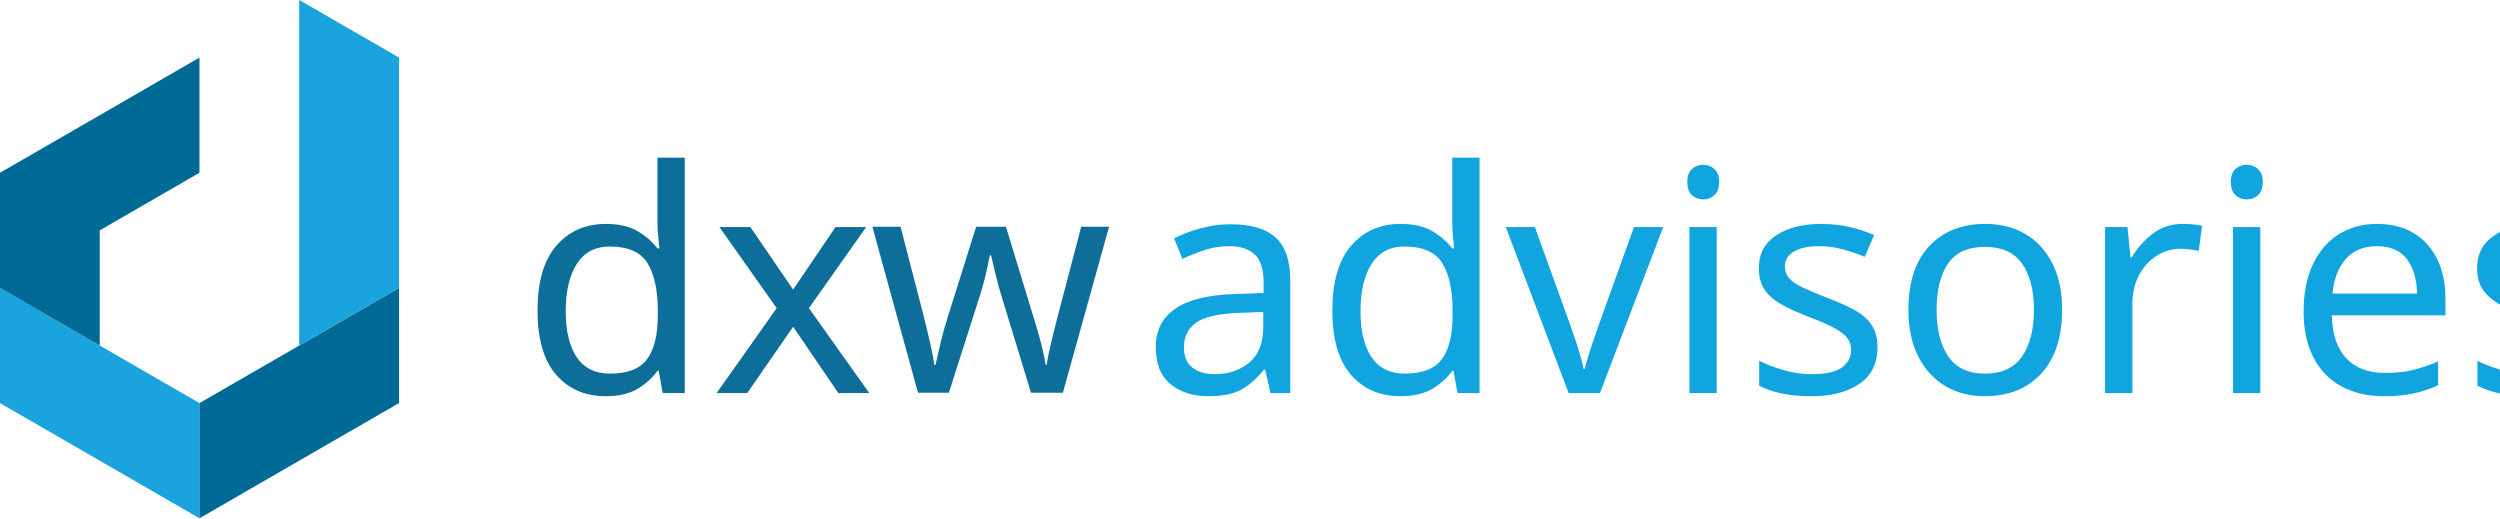
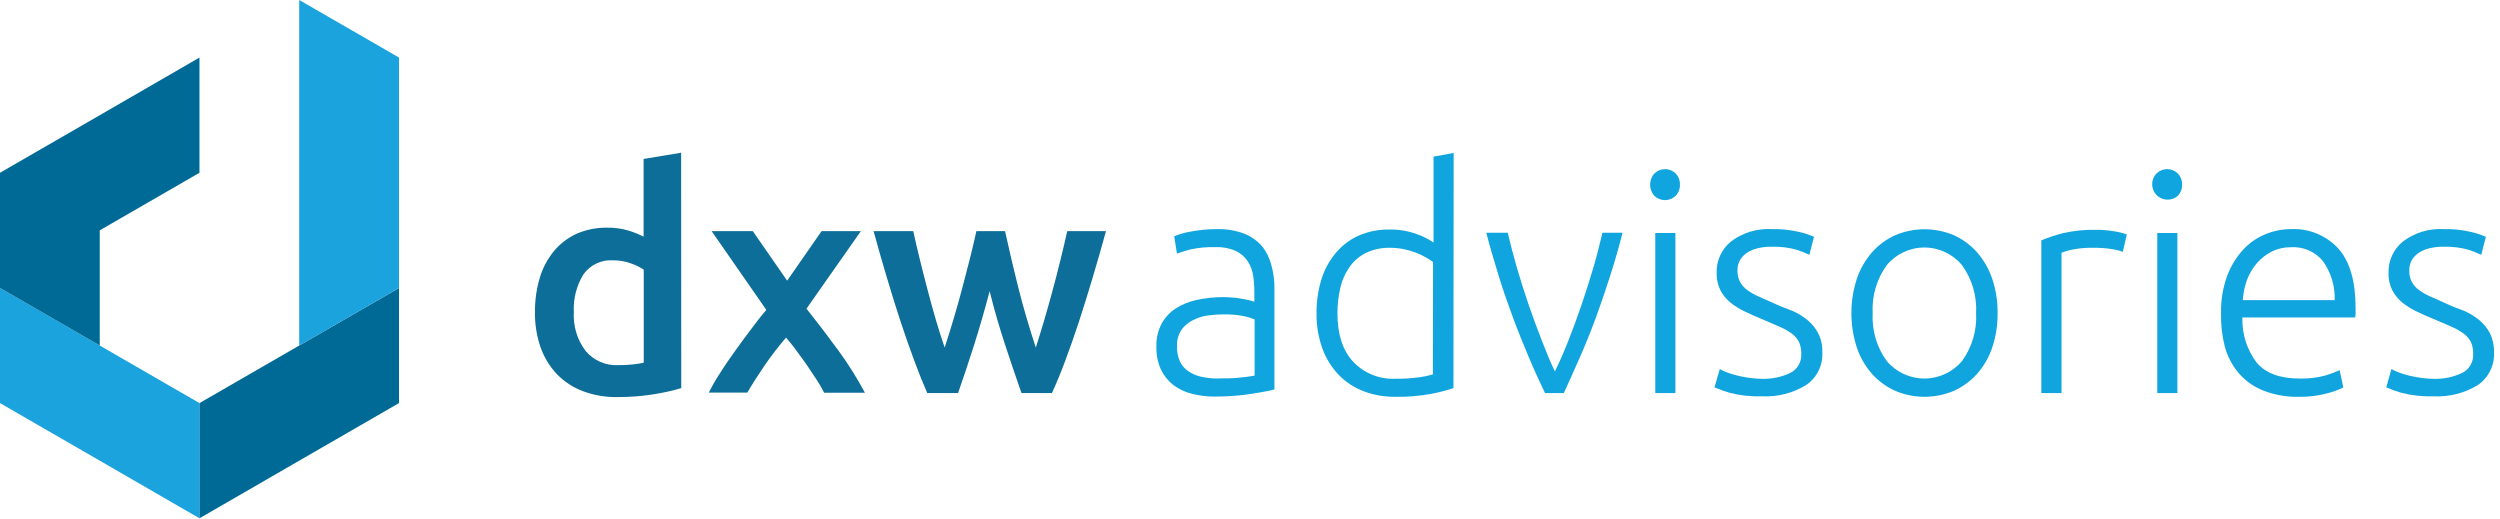
<svg xmlns="http://www.w3.org/2000/svg" id="Layer_1" data-name="Layer 1" viewBox="0 0 349.17 72.39">
  <defs>
-     <style>.cls-1{fill:#1aa3dd;}.cls-2{fill:#006a97;}.cls-3{font-size:43.26px;fill:#0c6e99;font-family:Ubuntu-Medium, Ubuntu;}.cls-4{letter-spacing:0.1em;}.cls-5{fill:#10a5de;font-family:Ubuntu-Light, Ubuntu;}</style>
+     <style>.cls-1{fill:#1aa3dd;}.cls-2{fill:#006a97;}.cls-3{fill:#0c6e99;}.cls-4{fill:#10a5de;}</style>
  </defs>
  <polygon class="cls-1" points="13.93 48.26 13.93 48.26 13.93 48.26 0 40.22 0 56.3 13.93 64.34 13.93 64.34 27.86 72.39 27.86 56.3 13.93 48.26" />
  <polygon class="cls-2" points="13.93 16.09 0 24.13 0 40.21 0 40.22 13.93 48.26 13.93 32.17 27.86 24.13 27.86 8.04 13.93 16.09" />
  <polygon class="cls-2" points="41.79 48.26 27.86 56.3 27.86 72.39 41.79 64.34 41.79 64.34 55.72 56.3 55.73 56.3 55.73 40.22 41.79 48.26" />
  <polygon class="cls-1" points="41.79 0 41.79 16.09 41.79 32.17 41.79 48.26 55.73 40.22 55.73 24.13 55.73 24.13 55.73 8.04 55.73 8.04 41.79 0" />
-   <text class="cls-3" transform="translate(72.7 54.9)">dx<tspan class="cls-4" x="48.67" y="0">w</tspan>
-     <tspan class="cls-5" x="86.74" y="0">advisories</tspan>
-   </text>
+   <path class="cls-3" d="M95.15,54.21a30.75,30.75,0,0,1-3.92.87,31.45,31.45,0,0,1-5,.38,13.13,13.13,0,0,1-4.8-.82,10,10,0,0,1-3.62-2.35,10.6,10.6,0,0,1-2.29-3.73,14.24,14.24,0,0,1-.8-4.91,16.41,16.41,0,0,1,.67-4.86,10.81,10.81,0,0,1,2-3.75,9,9,0,0,1,3.16-2.4,10.31,10.31,0,0,1,4.28-.84,9.79,9.79,0,0,1,2.9.39,13.29,13.29,0,0,1,2.16.86V22.2l5.24-.87Zm-15-10.69A8.19,8.19,0,0,0,81.78,49a5.58,5.58,0,0,0,4.54,2,16.4,16.4,0,0,0,2.14-.11c.6-.07,1.08-.15,1.45-.23v-13a7.7,7.7,0,0,0-1.84-.89,7.22,7.22,0,0,0-2.44-.41,4.68,4.68,0,0,0-4.17,2A9.24,9.24,0,0,0,80.14,43.52Z" />
+   <path class="cls-3" d="M109.94,39.2l4.81-6.92h5.49l-7.6,10.83c1.59,2,3.11,4,4.57,6a50,50,0,0,1,3.59,5.74h-5.7a16.45,16.45,0,0,0-1-1.75c-.41-.63-.86-1.29-1.33-2s-1-1.37-1.48-2.05-1-1.3-1.5-1.9a41.94,41.94,0,0,0-3,3.9q-1.46,2.13-2.41,3.78H99a26,26,0,0,1,1.58-2.74c.62-1,1.29-1.95,2-2.95s1.45-2,2.2-3,1.51-2,2.25-2.86L99.39,32.28h5.75Z" />
+   <path class="cls-3" d="M138.22,40.67q-1,3.81-2.14,7.42c-.77,2.41-1.52,4.68-2.27,6.81h-4.3c-.58-1.32-1.19-2.84-1.82-4.54s-1.27-3.52-1.91-5.45-1.27-4-1.9-6.1-1.26-4.31-1.87-6.53h5.54c.26,1.21.57,2.51.91,3.91s.71,2.83,1.09,4.28.77,2.88,1.18,4.27.81,2.65,1.21,3.8c.44-1.32.86-2.69,1.28-4.11s.82-2.82,1.19-4.24.73-2.79,1.07-4.13.63-2.6.89-3.78h4c.26,1.18.55,2.44.86,3.78s.66,2.72,1,4.13.75,2.83,1.16,4.24.84,2.79,1.28,4.11c.37-1.15.76-2.42,1.17-3.8s.8-2.81,1.2-4.27.76-2.88,1.1-4.28.66-2.7.92-3.91h5.41c-.61,2.22-1.23,4.39-1.87,6.53s-1.27,4.17-1.9,6.1-1.28,3.75-1.91,5.45-1.26,3.22-1.87,4.54h-4.25q-1.12-3.19-2.31-6.81T138.22,40.67Z" />
+   <path class="cls-4" d="M170,32a10.06,10.06,0,0,1,3.74.62,6.43,6.43,0,0,1,2.49,1.73A6.79,6.79,0,0,1,177.56,37a11.9,11.9,0,0,1,.44,3.29v14.1a11.65,11.65,0,0,1-1.26.28c-.55.11-1.18.21-1.9.33s-1.52.21-2.4.28-1.78.11-2.71.11a12.84,12.84,0,0,1-3.26-.39,7.28,7.28,0,0,1-2.6-1.23,6,6,0,0,1-1.73-2.17,7.42,7.42,0,0,1-.63-3.22,6.48,6.48,0,0,1,.7-3.12,6,6,0,0,1,1.94-2.14,8.79,8.79,0,0,1,3-1.23,17.09,17.09,0,0,1,3.76-.39,11.6,11.6,0,0,1,1.28.07c.45,0,.88.1,1.3.17s.77.14,1.08.22a2.91,2.91,0,0,1,.62.19V40.75a14.19,14.19,0,0,0-.17-2.27,4.91,4.91,0,0,0-.76-2,4.09,4.09,0,0,0-1.64-1.42,6.19,6.19,0,0,0-2.79-.54,14.57,14.57,0,0,0-3.68.34c-.8.23-1.4.42-1.77.56L164,33a10.4,10.4,0,0,1,2.27-.65A19.6,19.6,0,0,1,170,32Zm.26,20.85c1.09,0,2,0,2.88-.11a20.21,20.21,0,0,0,2.09-.28V44.61a8,8,0,0,0-1.51-.46,13.23,13.23,0,0,0-2.85-.24,16.39,16.39,0,0,0-2.17.15,6.43,6.43,0,0,0-2.07.65A4.31,4.31,0,0,0,165,46.08a3.86,3.86,0,0,0-.61,2.29,5,5,0,0,0,.41,2.12A3.44,3.44,0,0,0,166,51.87a5.18,5.18,0,0,0,1.82.76A10.89,10.89,0,0,0,170.21,52.87Z" />
+   <path class="cls-4" d="M203,54.21a25.17,25.17,0,0,1-3.2.82,25.79,25.79,0,0,1-4.93.39,12.07,12.07,0,0,1-4.48-.8,9.57,9.57,0,0,1-3.46-2.31,10.45,10.45,0,0,1-2.25-3.68,13.86,13.86,0,0,1-.8-4.89,15.5,15.5,0,0,1,.67-4.69,10.51,10.51,0,0,1,2-3.7,8.89,8.89,0,0,1,3.18-2.43,10.25,10.25,0,0,1,4.3-.86,10.56,10.56,0,0,1,3.83.63,9.93,9.93,0,0,1,2.36,1.19v-12l2.81-.52ZM200.15,36.6a9.78,9.78,0,0,0-1-.65,10.2,10.2,0,0,0-1.36-.65,11.19,11.19,0,0,0-1.69-.49,9,9,0,0,0-1.9-.2,7.44,7.44,0,0,0-3.48.74,6.12,6.12,0,0,0-2.27,2,8.16,8.16,0,0,0-1.26,2.89,15.52,15.52,0,0,0-.39,3.53q0,4.41,2.21,6.77a7.63,7.63,0,0,0,5.84,2.36,23,23,0,0,0,3.35-.2,12.13,12.13,0,0,0,1.93-.41Z" />
+   <path class="cls-4" d="M217.17,51.87q.92-1.86,1.87-4.26c.63-1.6,1.25-3.26,1.84-5s1.14-3.45,1.65-5.19.93-3.39,1.28-4.91h2.81q-.78,3.06-1.74,6.05t-2,5.84q-1.06,2.87-2.22,5.5c-.77,1.76-1.52,3.41-2.24,5h-2.63c-.75-1.56-1.51-3.21-2.26-5s-1.49-3.59-2.2-5.5-1.39-3.85-2-5.84-1.22-4-1.74-6.05h3c.35,1.52.77,3.16,1.28,4.91s1.06,3.47,1.65,5.19,1.21,3.37,1.84,5S216.56,50.63,217.17,51.87Z" />
+   <path class="cls-4" d="M234.63,25.79a2.12,2.12,0,0,1-.61,1.58,2.15,2.15,0,0,1-2.94,0,2.35,2.35,0,0,1,0-3.16,2.13,2.13,0,0,1,2.94,0A2.1,2.1,0,0,1,234.63,25.79ZM234,54.9h-2.81V32.54H234Z" />
+   <path class="cls-4" d="M246,52.91a8.77,8.77,0,0,0,4-.8,2.79,2.79,0,0,0,1.58-2.7,4,4,0,0,0-.28-1.56,3.17,3.17,0,0,0-.93-1.17,8.31,8.31,0,0,0-1.71-1c-.71-.32-1.58-.69-2.62-1.13-.84-.34-1.63-.7-2.38-1.06a10.06,10.06,0,0,1-2-1.25,5.42,5.42,0,0,1-1.38-1.71,5.12,5.12,0,0,1-.52-2.42,5.45,5.45,0,0,1,2.05-4.42A8.67,8.67,0,0,1,247.48,32a15.29,15.29,0,0,1,3.78.39,11.22,11.22,0,0,1,2.1.69l-.65,2.51a15,15,0,0,0-1.75-.7,11.78,11.78,0,0,0-3.61-.43,7.94,7.94,0,0,0-1.8.2,4.85,4.85,0,0,0-1.49.6,3.36,3.36,0,0,0-1,1,2.83,2.83,0,0,0-.39,1.53,3.27,3.27,0,0,0,.35,1.56,3.43,3.43,0,0,0,1,1.15,8,8,0,0,0,1.65.93c.65.29,1.39.61,2.23,1s1.69.7,2.48,1a9.1,9.1,0,0,1,2.1,1.3,5.9,5.9,0,0,1,1.47,1.82,5.54,5.54,0,0,1,.57,2.66,5.18,5.18,0,0,1-2.28,4.58,10.79,10.79,0,0,1-6.2,1.56,15.61,15.61,0,0,1-4.5-.5,18.42,18.42,0,0,1-2.08-.75l.74-2.56a3.6,3.6,0,0,0,.56.29,11.52,11.52,0,0,0,1.17.43,13,13,0,0,0,1.75.41A14.82,14.82,0,0,0,246,52.91Z" />
+   <path class="cls-4" d="M279,43.74a14.56,14.56,0,0,1-.75,4.8,10.71,10.71,0,0,1-2.12,3.68,9.73,9.73,0,0,1-3.22,2.36,10.5,10.5,0,0,1-8.23,0,9.62,9.62,0,0,1-3.22-2.36,10.71,10.71,0,0,1-2.12-3.68,15.54,15.54,0,0,1,0-9.6,11,11,0,0,1,2.12-3.7,9.55,9.55,0,0,1,3.22-2.38,10.5,10.5,0,0,1,8.23,0,9.65,9.65,0,0,1,3.22,2.38,11,11,0,0,1,2.12,3.7A14.56,14.56,0,0,1,279,43.74Zm-3,0a10.51,10.51,0,0,0-1.95-6.68,6.83,6.83,0,0,0-10.55,0,10.51,10.51,0,0,0-1.95,6.68,10.43,10.43,0,0,0,1.95,6.66,6.87,6.87,0,0,0,10.55,0A10.43,10.43,0,0,0,276,43.74Z" />
+   <path class="cls-4" d="M292.73,32.1a14.7,14.7,0,0,1,2.62.22,7.85,7.85,0,0,1,1.7.43l-.56,2.42a6.74,6.74,0,0,0-1.4-.36,16,16,0,0,0-2.79-.2,13.37,13.37,0,0,0-2.92.26,8.19,8.19,0,0,0-1.45.43V54.9h-2.82V33.57a22,22,0,0,1,3-1A18.62,18.62,0,0,1,292.73,32.1Z" />
+   <path class="cls-4" d="M304.76,25.79a2.12,2.12,0,0,1-.61,1.58,2.16,2.16,0,0,1-2.94-3.16,2.13,2.13,0,0,1,2.94,0A2.1,2.1,0,0,1,304.76,25.79Zm-.65,29.11H301.3V32.54h2.81Z" />
+   <path class="cls-4" d="M310.21,43.7a14.29,14.29,0,0,1,.84-5.13,11.32,11.32,0,0,1,2.21-3.66,8.71,8.71,0,0,1,3.11-2.18A9.4,9.4,0,0,1,320,32a8.44,8.44,0,0,1,6.56,2.68Q329,37.39,329,43c0,.23,0,.46,0,.69s0,.45-.06.65H313.19a9.92,9.92,0,0,0,2,6.32q1.89,2.21,6,2.21a12.22,12.22,0,0,0,3.64-.44,14.22,14.22,0,0,0,1.94-.73l.52,2.42a11.85,11.85,0,0,1-2.27.82,14.17,14.17,0,0,1-3.91.48,12.93,12.93,0,0,1-5-.87,8.82,8.82,0,0,1-3.42-2.42,9.72,9.72,0,0,1-1.95-3.7A17.35,17.35,0,0,1,310.21,43.7Zm15.87-1.78a8.84,8.84,0,0,0-1.64-5.45A5.32,5.32,0,0,0,320,34.53a6,6,0,0,0-2.71.6,7.08,7.08,0,0,0-2.07,1.62,7.62,7.62,0,0,0-1.39,2.36,9.83,9.83,0,0,0-.58,2.81Z" />
+   <path class="cls-4" d="M339.84,52.91a8.71,8.71,0,0,0,4-.8,2.77,2.77,0,0,0,1.58-2.7,3.85,3.85,0,0,0-.28-1.56,3.17,3.17,0,0,0-.93-1.17,7.8,7.8,0,0,0-1.71-1c-.7-.32-1.58-.69-2.62-1.13-.83-.34-1.63-.7-2.38-1.06a10.06,10.06,0,0,1-2-1.25,5.72,5.72,0,0,1-1.38-1.71,5.12,5.12,0,0,1-.52-2.42,5.46,5.46,0,0,1,2.06-4.42A8.66,8.66,0,0,1,341.31,32a15.37,15.37,0,0,1,3.79.39,11.77,11.77,0,0,1,2.1.69l-.65,2.51a15.78,15.78,0,0,0-1.75-.7,11.85,11.85,0,0,0-3.62-.43,7.92,7.92,0,0,0-1.79.2,5,5,0,0,0-1.5.6,3.33,3.33,0,0,0-1,1,2.83,2.83,0,0,0-.39,1.53,3.27,3.27,0,0,0,.34,1.56,3.36,3.36,0,0,0,1,1.15,8.12,8.12,0,0,0,1.64.93c.65.29,1.4.61,2.23,1s1.7.7,2.49,1a9.55,9.55,0,0,1,2.1,1.3,6.2,6.2,0,0,1,1.47,1.82,5.67,5.67,0,0,1,.56,2.66,5.19,5.19,0,0,1-2.27,4.58,10.81,10.81,0,0,1-6.21,1.56,15.65,15.65,0,0,1-4.5-.5,17.29,17.29,0,0,1-2.07-.75l.73-2.56a4.18,4.18,0,0,0,.56.29c.29.13.68.27,1.17.43a13.41,13.41,0,0,0,1.75.41A14.92,14.92,0,0,0,339.84,52.91Z" />
</svg>
